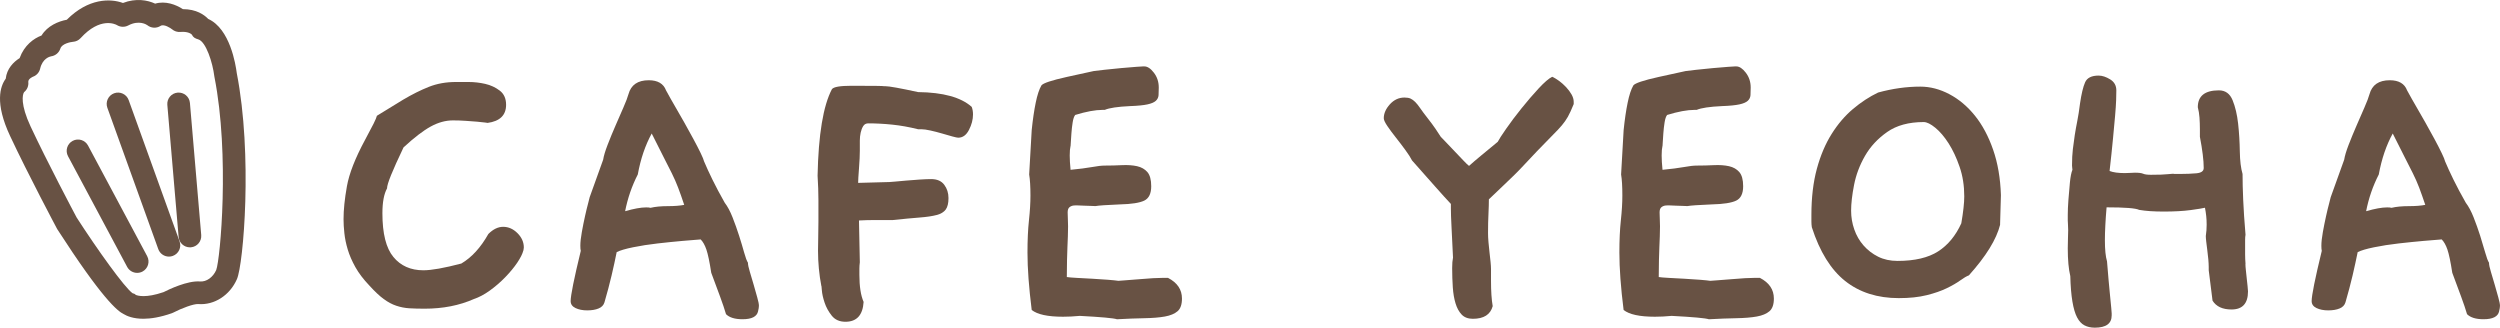
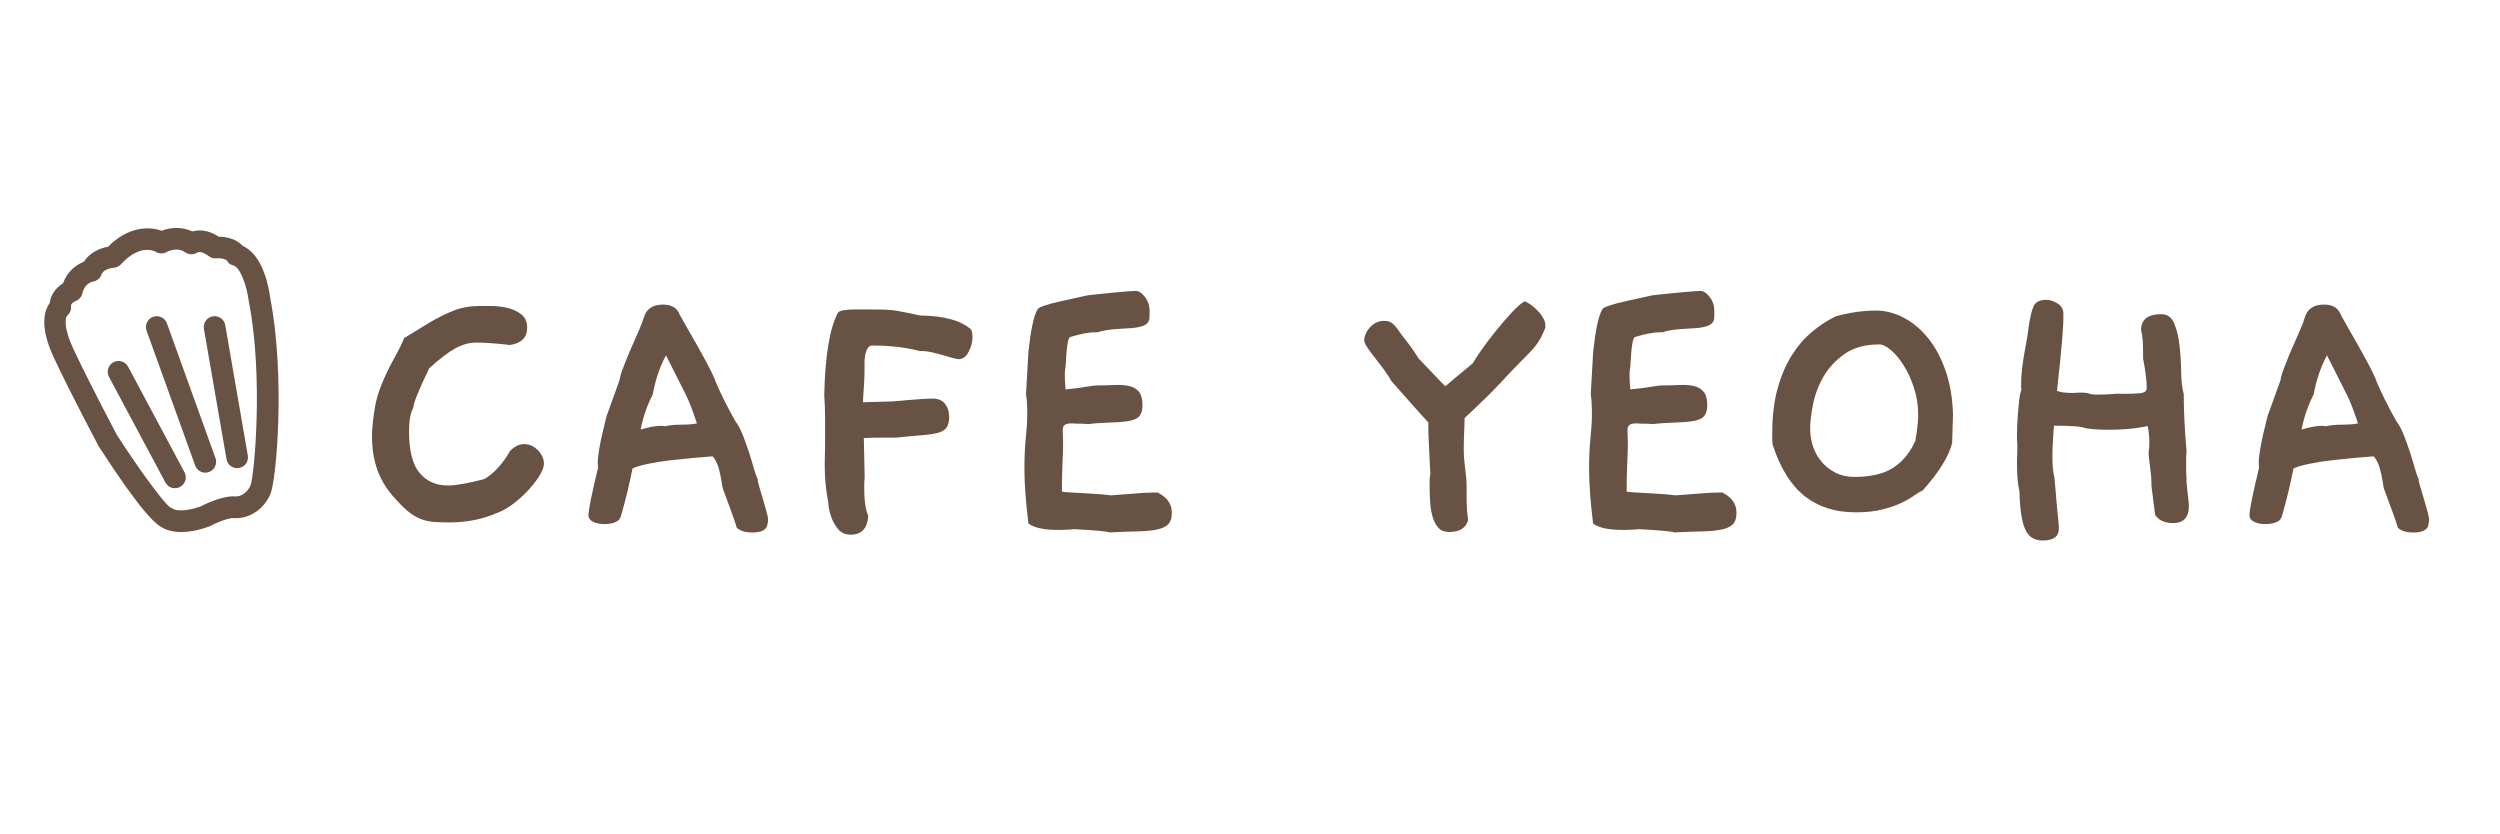
- <svg xmlns="http://www.w3.org/2000/svg" id="Layer_2" data-name="Layer 2" viewBox="0 0 858.63 112.55">
+ <svg xmlns="http://www.w3.org/2000/svg" id="Layer_2" data-name="Layer 2" viewBox="0 0 300 100">
  <defs>
    <style>
      .cls-1 {
        fill: #685244;
      }
+ 
+       .cls-2 {
+         fill: none;
+       }
    </style>
  </defs>
  <g id="design">
    <g>
+       <path class="cls-1" d="M65.22,56.02c-.1,.39-.33,.85-.7,1.4-.37,.55-.83,1.1-1.38,1.67-.55,.56-1.14,1.07-1.76,1.52-.63,.45-1.23,.77-1.81,.97-1.68,.74-3.56,1.11-5.65,1.11-.68,0-1.26-.02-1.76-.05-.5-.03-.99-.13-1.47-.29-.48-.16-.97-.42-1.45-.77-.48-.35-1.03-.87-1.64-1.55-.68-.71-1.21-1.41-1.6-2.1-.39-.69-.68-1.36-.87-2.01-.19-.64-.32-1.26-.39-1.86-.07-.6-.1-1.14-.1-1.62,0-1.06,.13-2.32,.39-3.77,.26-1.45,.95-3.22,2.08-5.32,.42-.77,.74-1.38,.97-1.84,.22-.45,.35-.76,.39-.92l3-1.84c1.03-.61,2.01-1.1,2.95-1.47,.93-.37,1.97-.56,3.09-.56h1.45c.64,0,1.28,.07,1.91,.22,.63,.14,1.18,.4,1.67,.77,.48,.37,.72,.91,.72,1.62,0,1.19-.71,1.88-2.13,2.08,.03,0-.06-.02-.29-.05-.23-.03-.53-.06-.92-.1-.39-.03-.82-.06-1.31-.1-.48-.03-.97-.05-1.45-.05-.84,0-1.68,.23-2.54,.7-.85,.47-1.89,1.26-3.12,2.39-.65,1.35-1.12,2.41-1.43,3.17-.31,.76-.46,1.26-.46,1.52-.35,.64-.53,1.59-.53,2.85,0,2.32,.42,3.99,1.26,5,.84,1.01,1.98,1.52,3.43,1.52,.93,0,2.38-.26,4.35-.77,1.19-.71,2.22-1.84,3.09-3.38,.55-.55,1.11-.82,1.69-.82,.61,0,1.16,.24,1.64,.73,.48,.48,.73,1.03,.73,1.64,0,.06,0,.12-.02,.17-.02,.05-.02,.1-.02,.17Z" />
+       <path class="cls-1" d="M92.09,62.98c-.13,.61-.72,.92-1.79,.92-.87,0-1.5-.19-1.89-.58-.16-.55-.39-1.22-.68-2.01-.29-.79-.63-1.7-1.01-2.73-.19-1.26-.38-2.14-.56-2.66-.18-.51-.4-.9-.65-1.16-.48,.03-1.18,.09-2.08,.17-.9,.08-1.85,.18-2.85,.29-1,.11-1.93,.26-2.8,.44-.87,.18-1.5,.36-1.88,.56-.16,.81-.35,1.69-.58,2.66-.23,.97-.5,2-.82,3.09-.1,.32-.32,.56-.68,.7-.35,.15-.79,.22-1.31,.22s-.96-.09-1.33-.27c-.37-.18-.56-.44-.56-.8,0-.64,.39-2.56,1.16-5.75-.03-.13-.05-.32-.05-.58,0-.42,.06-.94,.17-1.57,.11-.63,.23-1.23,.36-1.81,.13-.58,.25-1.08,.36-1.5,.11-.42,.17-.64,.17-.68l1.55-4.3c.06-.42,.23-.98,.51-1.69,.27-.71,.57-1.43,.89-2.17,.32-.74,.63-1.44,.92-2.1,.29-.66,.48-1.17,.58-1.52,.29-1.06,1.06-1.6,2.32-1.6,1.03,0,1.69,.39,1.98,1.16,.39,.71,.74,1.34,1.06,1.89,.32,.55,.67,1.15,1.04,1.81,.37,.66,.72,1.29,1.04,1.89,.32,.6,.6,1.13,.82,1.6,.22,.47,.35,.78,.39,.94,.26,.61,.58,1.31,.97,2.1,.39,.79,.85,1.67,1.4,2.63,.32,.42,.62,.97,.89,1.67,.27,.69,.52,1.39,.75,2.1,.23,.71,.42,1.35,.58,1.93,.16,.58,.31,.97,.43,1.16,0,.23,.07,.57,.22,1.04,.15,.47,.29,.96,.44,1.47,.15,.52,.28,1,.41,1.45,.13,.45,.19,.77,.19,.97,0,.16-.03,.37-.1,.63Zm-8.46-12.18c-.26-.77-.49-1.43-.7-1.98-.21-.55-.45-1.1-.72-1.64-.27-.55-.59-1.17-.94-1.86-.35-.69-.81-1.59-1.35-2.68-.74,1.35-1.27,2.92-1.59,4.69-.68,1.32-1.16,2.72-1.45,4.21,1-.29,1.8-.44,2.42-.44,.23,0,.39,.02,.48,.05,.55-.13,1.21-.19,1.98-.19s1.4-.05,1.88-.15Z" />
+       <path class="cls-1" d="M116.55,39.58c.1,.26,.15,.55,.15,.87,0,.58-.15,1.17-.46,1.76-.31,.6-.72,.89-1.23,.89-.1,0-.32-.05-.68-.14-.35-.1-.75-.21-1.18-.34-.44-.13-.87-.24-1.31-.34-.44-.1-.78-.15-1.04-.15h-.39c-1.03-.26-2.02-.43-2.97-.53-.95-.1-1.86-.14-2.73-.14-.26,0-.45,.1-.58,.31-.13,.21-.23,.46-.29,.75-.06,.29-.1,.6-.1,.92v1.16c0,.19,0,.48-.02,.87-.02,.39-.04,.77-.07,1.16-.03,.39-.06,.73-.07,1.04-.02,.31-.02,.51-.02,.6l3.58-.1s.23-.02,.6-.05c.37-.03,.81-.07,1.33-.12,.51-.05,1.04-.09,1.57-.12,.53-.03,.96-.05,1.28-.05,.68,0,1.18,.22,1.5,.65,.32,.43,.48,.94,.48,1.52s-.1,1.01-.31,1.31c-.21,.29-.56,.5-1.04,.63-.48,.13-1.14,.23-1.96,.29-.82,.06-1.85,.16-3.07,.29h-2.22c-.48,0-1.03,.02-1.64,.05l.1,4.79c-.03,.26-.05,.5-.05,.72v.72c0,1.32,.16,2.35,.48,3.09-.1,1.51-.79,2.27-2.08,2.27-.68,0-1.2-.23-1.57-.7-.37-.47-.64-.97-.82-1.5-.18-.53-.28-1.01-.31-1.43-.03-.42-.05-.56-.05-.43-.13-.68-.23-1.35-.29-2.03-.06-.68-.1-1.35-.1-2.03,0-.48,0-1,.02-1.55,.02-.55,.02-1.14,.02-1.79v-2.47c0-.87-.03-1.8-.1-2.8,.1-4.7,.64-8.01,1.64-9.91,.19-.26,.93-.39,2.22-.39,2.48,0,3.72,.02,3.72,.05h.15c.45,0,1.71,.23,3.77,.68,2.87,.03,4.91,.6,6.14,1.69Z" />
+       <path class="cls-1" d="M139.02,59.16c1.06,.55,1.6,1.34,1.6,2.37,0,.68-.17,1.16-.51,1.45-.34,.29-.82,.49-1.45,.6-.63,.11-1.41,.18-2.34,.19-.93,.02-1.98,.06-3.14,.12-.39-.13-1.81-.26-4.25-.39-.36,.03-.69,.06-1.02,.07-.32,.02-.63,.02-.92,.02-1.74,0-2.93-.26-3.58-.77-.16-1.29-.28-2.48-.36-3.58-.08-1.1-.12-2.09-.12-3,0-1.42,.06-2.65,.17-3.7,.11-1.05,.17-1.99,.17-2.83,0-1.03-.05-1.84-.15-2.42l.29-5.08c.13-1.22,.28-2.27,.46-3.14,.18-.87,.39-1.53,.65-1.98,.19-.26,1.16-.58,2.9-.97l3.09-.68c.19-.03,.6-.08,1.21-.14,.61-.06,1.25-.13,1.91-.19,.66-.06,1.25-.11,1.76-.15,.51-.03,.76-.05,.72-.05h.19c.35,0,.72,.24,1.09,.72,.37,.48,.56,1.05,.56,1.69,0,.32,0,.61-.02,.87-.02,.26-.12,.48-.31,.65-.19,.18-.52,.31-.97,.41-.45,.1-1.11,.16-1.98,.19-1.42,.07-2.39,.21-2.9,.43h-.24c-.84,0-1.88,.19-3.14,.58-.13,.16-.23,.44-.29,.85-.06,.4-.11,.82-.14,1.26-.03,.43-.06,.81-.07,1.11-.02,.31-.02,.41-.02,.31-.03,.16-.06,.32-.07,.48-.02,.16-.02,.37-.02,.63,0,.23,0,.48,.02,.75,.02,.27,.04,.57,.07,.89,1-.1,1.81-.2,2.44-.31,.63-.11,1.12-.17,1.47-.17,.68,0,1.34-.02,1.98-.05,.64-.03,1.22,0,1.72,.12,.5,.11,.89,.34,1.18,.68,.29,.34,.44,.88,.44,1.62,0,.84-.27,1.39-.8,1.64-.53,.26-1.46,.4-2.78,.43-1.55,.06-2.48,.13-2.8,.19-.19,0-.39,0-.6-.02-.21-.02-.44-.02-.7-.02-.16,0-.35,0-.56-.02-.21-.02-.41-.02-.6,0-.19,.02-.36,.08-.51,.19-.15,.11-.22,.31-.22,.6,0,.19,0,.44,.02,.75,.02,.31,.02,.59,.02,.85,0,.39,0,.77-.02,1.16-.02,.39-.03,.8-.05,1.23-.02,.43-.03,.93-.05,1.47-.02,.55-.02,1.19-.02,1.93,.19,.03,.57,.07,1.14,.1,.56,.03,1.16,.07,1.79,.1,.63,.03,1.23,.07,1.81,.12,.58,.05,.97,.09,1.16,.12,.03,0,.26-.02,.68-.05,.42-.03,1.03-.08,1.84-.14,1.1-.1,1.97-.15,2.61-.15h.58Z" />
+       <path class="cls-1" d="M185.47,39.25c-.26,.64-.48,1.14-.68,1.47-.19,.34-.42,.66-.68,.97-.26,.31-.6,.68-1.04,1.11s-1.04,1.06-1.81,1.86c-.64,.68-1.17,1.23-1.57,1.67-.4,.43-.79,.83-1.16,1.18-.37,.35-.77,.73-1.18,1.14-.42,.4-.95,.91-1.6,1.52,0,.45-.02,1-.05,1.64-.03,.65-.05,1.39-.05,2.22,0,.29,.02,.64,.05,1.04,.03,.4,.07,.8,.12,1.18,.05,.39,.09,.75,.12,1.09,.03,.34,.05,.6,.05,.8v1.35c0,1.19,.06,2.16,.19,2.9-.26,.97-1.01,1.45-2.27,1.45-.55,0-.97-.16-1.28-.48-.31-.32-.54-.75-.7-1.28-.16-.53-.27-1.14-.31-1.84-.05-.69-.07-1.43-.07-2.2,0-.26,0-.48,.02-.68,.02-.19,.04-.37,.07-.53-.07-1.39-.12-2.54-.17-3.48-.05-.93-.07-1.64-.07-2.13v-.53c-.48-.51-1.1-1.19-1.84-2.03-.74-.84-1.61-1.82-2.61-2.95-.16-.32-.42-.72-.77-1.21-.35-.48-.72-.96-1.09-1.43-.37-.47-.69-.9-.97-1.31-.27-.4-.41-.7-.41-.89,0-.55,.23-1.08,.7-1.6,.47-.51,1.02-.77,1.67-.77,.29,0,.52,.04,.7,.12,.18,.08,.35,.21,.53,.39,.18,.18,.37,.42,.58,.73,.21,.31,.49,.68,.85,1.14,.35,.45,.65,.85,.89,1.21,.24,.35,.44,.66,.6,.92,.1,.1,.3,.31,.6,.63,.31,.32,.64,.67,.99,1.04,.35,.37,.68,.72,.99,1.04,.31,.32,.52,.53,.65,.63,.35-.32,.81-.71,1.35-1.16,.55-.45,1.19-.98,1.93-1.6,.13-.26,.45-.76,.97-1.5,.51-.74,1.1-1.52,1.76-2.34,.66-.82,1.31-1.58,1.96-2.27,.64-.69,1.16-1.14,1.55-1.33,.23,.1,.48,.25,.77,.46,.29,.21,.56,.45,.82,.73,.26,.27,.47,.56,.63,.85,.16,.29,.24,.56,.24,.82v.24Z" />
+       <path class="cls-1" d="M206.78,59.16c1.06,.55,1.6,1.34,1.6,2.37,0,.68-.17,1.16-.51,1.45-.34,.29-.82,.49-1.45,.6-.63,.11-1.41,.18-2.34,.19-.93,.02-1.98,.06-3.14,.12-.39-.13-1.81-.26-4.25-.39-.36,.03-.69,.06-1.02,.07-.32,.02-.63,.02-.92,.02-1.74,0-2.93-.26-3.58-.77-.16-1.29-.28-2.48-.36-3.58-.08-1.1-.12-2.09-.12-3,0-1.42,.06-2.65,.17-3.7,.11-1.05,.17-1.99,.17-2.83,0-1.03-.05-1.84-.14-2.42l.29-5.08c.13-1.22,.28-2.27,.46-3.14,.18-.87,.39-1.53,.65-1.98,.19-.26,1.16-.58,2.9-.97l3.09-.68c.19-.03,.6-.08,1.21-.14,.61-.06,1.25-.13,1.91-.19,.66-.06,1.25-.11,1.76-.15,.51-.03,.76-.05,.72-.05h.19c.35,0,.72,.24,1.09,.72,.37,.48,.56,1.05,.56,1.69,0,.32,0,.61-.02,.87-.02,.26-.12,.48-.31,.65-.19,.18-.52,.31-.97,.41-.45,.1-1.11,.16-1.98,.19-1.42,.07-2.39,.21-2.9,.43h-.24c-.84,0-1.88,.19-3.14,.58-.13,.16-.23,.44-.29,.85-.06,.4-.11,.82-.14,1.26-.03,.43-.06,.81-.07,1.11-.02,.31-.02,.41-.02,.31-.03,.16-.06,.32-.07,.48-.02,.16-.02,.37-.02,.63,0,.23,0,.48,.02,.75,.02,.27,.04,.57,.07,.89,1-.1,1.81-.2,2.44-.31,.63-.11,1.12-.17,1.47-.17,.68,0,1.34-.02,1.98-.05,.64-.03,1.22,0,1.72,.12,.5,.11,.89,.34,1.18,.68,.29,.34,.44,.88,.44,1.62,0,.84-.27,1.39-.8,1.64-.53,.26-1.46,.4-2.78,.43-1.55,.06-2.48,.13-2.8,.19-.19,0-.39,0-.6-.02-.21-.02-.44-.02-.7-.02-.16,0-.35,0-.56-.02-.21-.02-.41-.02-.6,0-.19,.02-.36,.08-.51,.19-.15,.11-.22,.31-.22,.6,0,.19,0,.44,.02,.75,.02,.31,.02,.59,.02,.85,0,.39,0,.77-.02,1.16-.02,.39-.03,.8-.05,1.23-.02,.43-.03,.93-.05,1.47-.02,.55-.02,1.19-.02,1.93,.19,.03,.57,.07,1.14,.1,.56,.03,1.16,.07,1.79,.1,.63,.03,1.23,.07,1.81,.12,.58,.05,.97,.09,1.16,.12,.03,0,.26-.02,.68-.05,.42-.03,1.03-.08,1.84-.14,1.1-.1,1.97-.15,2.61-.15h.58Z" />
+       <path class="cls-1" d="M234.29,53.07c-.42,1.68-1.61,3.61-3.58,5.8-.26,.1-.59,.29-.99,.58-.4,.29-.92,.59-1.55,.89-.63,.31-1.39,.57-2.3,.8-.9,.23-1.97,.34-3.19,.34-2.45,0-4.49-.65-6.14-1.96-1.64-1.31-2.92-3.36-3.82-6.16-.03-.23-.05-.45-.05-.68v-.72c0-2,.21-3.76,.63-5.29,.42-1.53,.98-2.86,1.69-3.99,.71-1.13,1.52-2.08,2.44-2.85,.92-.77,1.88-1.4,2.88-1.88,1.64-.45,3.25-.68,4.83-.68,1.13,0,2.24,.29,3.33,.87,1.1,.58,2.07,1.4,2.92,2.46,.85,1.06,1.55,2.36,2.08,3.89,.53,1.53,.83,3.26,.89,5.2l-.1,3.38Zm-4.45-.15c.23-1.32,.34-2.35,.34-3.09,0-1.22-.18-2.35-.53-3.38-.35-1.03-.77-1.93-1.26-2.68-.48-.76-.99-1.35-1.52-1.79-.53-.44-.97-.65-1.33-.65-1.71,0-3.1,.38-4.18,1.14-1.08,.76-1.93,1.67-2.54,2.73-.61,1.06-1.03,2.17-1.26,3.33-.23,1.16-.34,2.14-.34,2.95,0,.74,.12,1.46,.36,2.15,.24,.69,.6,1.31,1.06,1.84,.47,.53,1.02,.96,1.67,1.28,.64,.32,1.39,.48,2.22,.48,1.96,0,3.51-.36,4.64-1.09,1.13-.72,2.01-1.8,2.66-3.21Z" />
+       <path class="cls-1" d="M262.37,57.56c0,.19,.02,.43,.05,.72,.03,.29,.06,.6,.1,.92,.03,.32,.06,.62,.1,.89,.03,.27,.05,.48,.05,.6,0,1.39-.63,2.08-1.89,2.08-1.03,0-1.76-.34-2.17-1.01l-.44-3.48v-.39c0-.22-.02-.51-.05-.87-.03-.35-.07-.71-.12-1.06-.05-.35-.09-.68-.12-.97-.03-.29-.05-.5-.05-.63,.03-.22,.06-.44,.07-.65,.02-.21,.02-.43,.02-.65,0-.35-.02-.68-.05-.99-.03-.31-.08-.62-.14-.94-.26,.06-.81,.15-1.64,.27-.84,.11-1.87,.17-3.09,.17-.55,0-1.06-.02-1.52-.05-.47-.03-.89-.08-1.28-.15-.39-.19-1.63-.29-3.72-.29-.06,.74-.11,1.43-.14,2.05-.03,.63-.05,1.2-.05,1.72,0,1.06,.08,1.87,.24,2.42,.13,1.58,.23,2.77,.31,3.58,.08,.81,.14,1.39,.17,1.74,.03,.35,.05,.56,.05,.63v.24c0,.93-.64,1.4-1.93,1.4-.45,0-.85-.09-1.18-.27-.34-.18-.62-.48-.85-.92-.23-.43-.4-1.04-.53-1.81-.13-.77-.21-1.74-.24-2.9-.19-.81-.29-1.87-.29-3.19,0-.42,0-.81,.02-1.16,.02-.35,.02-.66,.02-.92s0-.47-.02-.65c-.02-.18-.02-.33-.02-.46,0,.07,0-.14,0-.63s.02-1.06,.07-1.72c.05-.66,.1-1.32,.17-1.98,.06-.66,.16-1.15,.29-1.47,0-.06,0-.14-.02-.22-.02-.08-.02-.17-.02-.27,0-.71,.03-1.34,.1-1.89,.06-.55,.14-1.08,.22-1.6,.08-.51,.18-1.06,.29-1.62,.11-.56,.22-1.23,.31-2.01,.16-1.1,.35-1.9,.58-2.42,.22-.51,.74-.77,1.55-.77,.42,0,.86,.15,1.33,.44,.47,.29,.7,.71,.7,1.26,0,.29,0,.67-.02,1.14-.02,.47-.06,1.06-.12,1.79-.07,.73-.15,1.6-.24,2.63-.1,1.03-.23,2.26-.39,3.67,.42,.16,1,.24,1.74,.24,.26,0,.47,0,.65-.02,.18-.02,.35-.02,.51-.02,.45,0,.76,.04,.94,.12,.18,.08,.47,.12,.89,.12,.87,0,1.53-.02,1.98-.07,.45-.05,.68-.06,.68-.02h.72c.64,0,1.25-.02,1.81-.07,.56-.05,.85-.25,.85-.6,0-.87-.15-2.06-.44-3.58v-.87c0-.45-.02-.89-.05-1.33-.03-.43-.1-.83-.19-1.18,0-1.29,.81-1.93,2.42-1.93,.74,0,1.26,.38,1.57,1.14,.31,.76,.52,1.65,.63,2.68,.11,1.03,.18,2.09,.19,3.17,.02,1.08,.12,1.94,.31,2.59,0,.84,.02,1.83,.07,2.97,.05,1.14,.14,2.47,.27,3.99-.03,.16-.05,.36-.05,.58v1.67c0,.34,.02,.7,.05,1.09Z" />
+       <path class="cls-1" d="M291.42,62.98c-.13,.61-.73,.92-1.79,.92-.87,0-1.5-.19-1.89-.58-.16-.55-.39-1.22-.68-2.01-.29-.79-.63-1.7-1.01-2.73-.19-1.26-.38-2.14-.56-2.66-.18-.51-.4-.9-.65-1.16-.48,.03-1.18,.09-2.08,.17-.9,.08-1.85,.18-2.85,.29-1,.11-1.93,.26-2.8,.44-.87,.18-1.5,.36-1.89,.56-.16,.81-.36,1.69-.58,2.66-.23,.97-.5,2-.82,3.09-.1,.32-.32,.56-.68,.7-.35,.15-.79,.22-1.31,.22s-.96-.09-1.33-.27c-.37-.18-.56-.44-.56-.8,0-.64,.39-2.56,1.16-5.75-.03-.13-.05-.32-.05-.58,0-.42,.06-.94,.17-1.57,.11-.63,.23-1.23,.36-1.81,.13-.58,.25-1.08,.36-1.5,.11-.42,.17-.64,.17-.68l1.55-4.3c.06-.42,.23-.98,.51-1.69,.27-.71,.57-1.43,.89-2.17,.32-.74,.63-1.44,.92-2.1,.29-.66,.48-1.17,.58-1.52,.29-1.06,1.06-1.6,2.32-1.6,1.03,0,1.69,.39,1.98,1.16,.39,.71,.74,1.34,1.06,1.89,.32,.55,.67,1.15,1.04,1.81,.37,.66,.72,1.29,1.04,1.89,.32,.6,.6,1.13,.82,1.6,.23,.47,.35,.78,.39,.94,.26,.61,.58,1.31,.97,2.1,.39,.79,.85,1.67,1.4,2.63,.32,.42,.62,.97,.89,1.67,.27,.69,.52,1.39,.75,2.1,.22,.71,.42,1.35,.58,1.93,.16,.58,.31,.97,.43,1.16,0,.23,.07,.57,.22,1.04,.15,.47,.29,.96,.44,1.47,.14,.52,.28,1,.41,1.45,.13,.45,.19,.77,.19,.97,0,.16-.03,.37-.1,.63Zm-8.46-12.18c-.26-.77-.49-1.43-.7-1.98-.21-.55-.45-1.1-.73-1.64-.27-.55-.59-1.17-.94-1.86-.35-.69-.81-1.59-1.35-2.68-.74,1.35-1.27,2.92-1.6,4.69-.68,1.32-1.16,2.72-1.45,4.21,1-.29,1.8-.44,2.42-.44,.23,0,.39,.02,.48,.05,.55-.13,1.21-.19,1.98-.19s1.4-.05,1.89-.15Z" />
      <g>
-         <path class="cls-1" d="M179.75,86.01c-.29,1.16-.99,2.56-2.1,4.21-1.11,1.64-2.49,3.31-4.13,5-1.64,1.69-3.41,3.21-5.29,4.57-1.88,1.35-3.7,2.32-5.44,2.9-5.03,2.23-10.68,3.33-16.96,3.33-2.03,0-3.79-.05-5.29-.14-1.5-.1-2.97-.38-4.42-.87-1.45-.48-2.9-1.25-4.35-2.32-1.45-1.06-3.09-2.61-4.93-4.64-2.03-2.12-3.62-4.23-4.79-6.31-1.16-2.08-2.03-4.08-2.61-6.02-.58-1.93-.97-3.79-1.16-5.58-.2-1.79-.29-3.41-.29-4.86,0-3.19,.38-6.96,1.16-11.31,.77-4.35,2.85-9.67,6.24-15.95,1.25-2.32,2.22-4.15,2.9-5.51,.67-1.35,1.06-2.27,1.16-2.75l8.99-5.51c3.09-1.83,6.04-3.31,8.85-4.42,2.8-1.11,5.9-1.67,9.28-1.67h4.35c1.93,0,3.84,.22,5.73,.65,1.88,.43,3.55,1.21,5,2.32,1.45,1.11,2.17,2.73,2.17,4.86,0,3.58-2.13,5.65-6.38,6.23,.1,0-.19-.05-.87-.14-.68-.1-1.59-.19-2.75-.29-1.16-.1-2.46-.19-3.92-.29-1.45-.1-2.9-.15-4.35-.15-2.51,0-5.05,.7-7.61,2.1-2.56,1.4-5.68,3.79-9.35,7.18-1.94,4.06-3.36,7.23-4.28,9.5-.92,2.27-1.38,3.79-1.38,4.57-1.06,1.93-1.59,4.78-1.59,8.55,0,6.96,1.25,11.96,3.77,15.01,2.51,3.04,5.94,4.57,10.29,4.57,2.8,0,7.15-.77,13.05-2.32,3.58-2.12,6.67-5.51,9.28-10.15,1.64-1.64,3.33-2.46,5.07-2.46,1.84,0,3.48,.73,4.93,2.18,1.45,1.45,2.18,3.09,2.18,4.93,0,.19-.03,.36-.07,.51-.05,.14-.07,.31-.07,.51Z" />
-         <path class="cls-1" d="M260.37,106.89c-.39,1.84-2.17,2.75-5.36,2.75-2.61,0-4.5-.58-5.66-1.74-.48-1.65-1.16-3.65-2.03-6.02-.87-2.37-1.89-5.1-3.04-8.19-.58-3.77-1.14-6.43-1.67-7.98-.53-1.54-1.19-2.71-1.96-3.48-1.45,.1-3.53,.27-6.24,.51-2.71,.24-5.56,.53-8.55,.87-3,.34-5.8,.78-8.41,1.31-2.61,.53-4.5,1.09-5.65,1.67-.48,2.42-1.06,5.08-1.74,7.98-.68,2.9-1.5,5.99-2.46,9.28-.29,.97-.97,1.67-2.03,2.1-1.06,.44-2.37,.65-3.92,.65s-2.88-.27-3.99-.8c-1.11-.53-1.67-1.33-1.67-2.39,0-1.93,1.16-7.69,3.48-17.25-.1-.39-.15-.97-.15-1.74,0-1.25,.17-2.83,.51-4.71,.34-1.88,.7-3.7,1.09-5.44,.38-1.74,.75-3.24,1.09-4.5,.34-1.25,.51-1.93,.51-2.03l4.64-12.91c.19-1.25,.7-2.95,1.52-5.08,.82-2.12,1.71-4.3,2.68-6.52,.96-2.22,1.88-4.33,2.75-6.31,.87-1.98,1.45-3.5,1.74-4.57,.87-3.19,3.19-4.79,6.96-4.79,3.09,0,5.07,1.16,5.94,3.48,1.16,2.13,2.22,4.01,3.19,5.66,.97,1.64,2,3.46,3.12,5.44,1.11,1.98,2.15,3.87,3.12,5.66,.97,1.79,1.79,3.38,2.47,4.79,.67,1.4,1.06,2.34,1.16,2.83,.77,1.84,1.74,3.94,2.9,6.31,1.16,2.37,2.56,5,4.2,7.9,.97,1.26,1.86,2.92,2.68,5,.82,2.08,1.57,4.18,2.25,6.31,.68,2.13,1.26,4.06,1.74,5.8,.48,1.74,.92,2.9,1.3,3.48,0,.68,.22,1.72,.65,3.12,.44,1.4,.87,2.88,1.31,4.42,.44,1.55,.85,3,1.23,4.35,.39,1.36,.58,2.32,.58,2.9,0,.49-.1,1.11-.29,1.88Zm-25.38-36.54c-.77-2.32-1.47-4.3-2.1-5.94-.63-1.64-1.35-3.29-2.17-4.93-.82-1.64-1.77-3.5-2.83-5.58-1.06-2.08-2.42-4.76-4.06-8.05-2.22,4.06-3.82,8.75-4.78,14.07-2.03,3.96-3.48,8.17-4.35,12.62,3-.87,5.41-1.31,7.25-1.31,.68,0,1.16,.05,1.45,.15,1.64-.39,3.62-.58,5.95-.58s4.21-.15,5.65-.44Z" />
-         <path class="cls-1" d="M333.74,36.71c.29,.77,.44,1.64,.44,2.61,0,1.74-.46,3.5-1.38,5.29-.92,1.79-2.15,2.68-3.7,2.68-.29,0-.97-.14-2.03-.43-1.06-.29-2.25-.63-3.55-1.02-1.31-.38-2.61-.72-3.92-1.01-1.31-.29-2.35-.44-3.12-.44h-1.16c-3.09-.77-6.07-1.3-8.92-1.59-2.85-.29-5.58-.43-8.19-.43-.77,0-1.35,.31-1.74,.94-.39,.63-.68,1.38-.87,2.25-.19,.87-.29,1.79-.29,2.75v3.48c0,.58-.02,1.45-.07,2.61-.05,1.16-.12,2.32-.22,3.48-.1,1.16-.17,2.2-.22,3.12-.05,.92-.07,1.52-.07,1.81l10.73-.29c.1,0,.7-.05,1.81-.14,1.11-.09,2.44-.22,3.99-.36,1.54-.15,3.12-.27,4.71-.36,1.59-.1,2.88-.15,3.84-.15,2.03,0,3.53,.65,4.5,1.96,.97,1.3,1.45,2.83,1.45,4.57s-.31,3.04-.94,3.92c-.63,.87-1.67,1.5-3.12,1.88-1.45,.39-3.41,.68-5.87,.87-2.46,.19-5.54,.48-9.21,.87h-6.67c-1.45,0-3.1,.05-4.93,.14l.29,14.36c-.1,.77-.15,1.5-.15,2.17v2.17c0,3.96,.48,7.06,1.45,9.28-.29,4.54-2.37,6.81-6.24,6.81-2.03,0-3.6-.7-4.71-2.1-1.11-1.4-1.93-2.9-2.46-4.5-.53-1.59-.85-3.02-.94-4.28-.1-1.25-.15-1.69-.15-1.3-.39-2.03-.68-4.06-.87-6.09-.19-2.03-.29-4.06-.29-6.09,0-1.45,.02-3,.07-4.64,.05-1.64,.07-3.43,.07-5.36v-7.4c0-2.61-.1-5.41-.29-8.41,.29-14.11,1.93-24.02,4.93-29.72,.58-.77,2.8-1.16,6.67-1.16,7.44,0,11.17,.05,11.17,.14h.44c1.35,0,5.12,.68,11.31,2.03,8.6,.1,14.74,1.79,18.42,5.08Z" />
-         <path class="cls-1" d="M401.16,95.44c3.19,1.65,4.79,4.01,4.79,7.11,0,2.03-.51,3.48-1.52,4.35-1.02,.87-2.46,1.47-4.35,1.81-1.88,.34-4.23,.53-7.03,.58-2.8,.05-5.95,.17-9.42,.36-1.16-.39-5.42-.77-12.76-1.16-1.07,.09-2.08,.17-3.05,.22-.97,.05-1.88,.07-2.75,.07-5.22,0-8.8-.78-10.73-2.32-.48-3.87-.85-7.44-1.09-10.73-.24-3.29-.36-6.28-.36-8.99,0-4.25,.17-7.95,.51-11.09,.34-3.14,.51-5.97,.51-8.48,0-3.09-.15-5.51-.44-7.25l.87-15.23c.38-3.67,.84-6.81,1.38-9.42,.53-2.61,1.18-4.59,1.96-5.94,.58-.77,3.48-1.74,8.7-2.9l9.28-2.03c.58-.09,1.79-.24,3.62-.43,1.84-.19,3.75-.39,5.73-.58,1.98-.19,3.75-.34,5.29-.44,1.54-.09,2.27-.14,2.17-.14h.58c1.06,0,2.15,.72,3.26,2.17,1.11,1.45,1.67,3.14,1.67,5.08,0,.97-.02,1.84-.07,2.61-.05,.77-.36,1.43-.94,1.96-.58,.53-1.55,.94-2.9,1.23-1.35,.29-3.33,.49-5.94,.58-4.25,.2-7.16,.63-8.7,1.3h-.73c-2.51,0-5.65,.58-9.42,1.74-.39,.49-.68,1.33-.87,2.54-.19,1.21-.34,2.46-.43,3.77-.1,1.3-.17,2.42-.22,3.33-.05,.92-.07,1.23-.07,.94-.1,.49-.17,.97-.22,1.45-.05,.48-.07,1.11-.07,1.88,0,.68,.02,1.43,.07,2.25,.05,.82,.12,1.72,.22,2.68,3-.29,5.44-.6,7.32-.94,1.88-.34,3.36-.51,4.42-.51,2.03,0,4.01-.05,5.95-.15,1.93-.09,3.65,.03,5.15,.36,1.5,.34,2.68,1.02,3.55,2.03,.87,1.02,1.31,2.63,1.31,4.86,0,2.51-.8,4.16-2.39,4.93-1.6,.77-4.38,1.21-8.34,1.3-4.64,.19-7.44,.39-8.41,.58-.58,0-1.18-.02-1.81-.07-.63-.05-1.33-.07-2.1-.07-.48,0-1.04-.02-1.67-.07-.63-.05-1.23-.05-1.81,0-.58,.05-1.09,.24-1.52,.58-.44,.34-.65,.94-.65,1.81,0,.58,.02,1.33,.07,2.25,.05,.92,.07,1.77,.07,2.54,0,1.16-.02,2.32-.07,3.48-.05,1.16-.1,2.39-.15,3.7-.05,1.3-.1,2.78-.14,4.42-.05,1.65-.07,3.58-.07,5.8,.58,.1,1.71,.2,3.41,.29,1.69,.1,3.48,.2,5.37,.29,1.88,.1,3.7,.22,5.44,.36,1.74,.14,2.9,.27,3.48,.36,.1,0,.77-.05,2.03-.15,1.25-.09,3.09-.24,5.51-.43,3.29-.29,5.9-.44,7.83-.44h1.74Z" />
-         <path class="cls-1" d="M540.51,35.7c-.78,1.93-1.45,3.41-2.03,4.42-.58,1.02-1.26,1.98-2.03,2.9-.77,.92-1.81,2.03-3.12,3.33s-3.12,3.17-5.44,5.58c-1.93,2.03-3.5,3.7-4.71,5-1.21,1.3-2.37,2.49-3.48,3.55-1.11,1.06-2.3,2.2-3.55,3.41-1.26,1.21-2.85,2.73-4.79,4.57,0,1.35-.05,3-.14,4.93-.1,1.94-.15,4.16-.15,6.67,0,.87,.05,1.91,.15,3.12,.09,1.21,.22,2.39,.36,3.55,.15,1.16,.27,2.25,.36,3.26,.1,1.02,.15,1.81,.15,2.39v4.06c0,3.58,.19,6.48,.58,8.7-.78,2.9-3.04,4.35-6.82,4.35-1.64,0-2.92-.49-3.84-1.45-.92-.97-1.62-2.25-2.1-3.84-.49-1.59-.8-3.43-.94-5.51-.14-2.08-.22-4.28-.22-6.6,0-.77,.02-1.45,.07-2.03,.05-.58,.12-1.11,.22-1.6-.2-4.16-.36-7.63-.51-10.44-.15-2.8-.22-4.93-.22-6.38v-1.6c-1.45-1.54-3.29-3.58-5.51-6.09-2.22-2.51-4.83-5.46-7.83-8.84-.48-.96-1.26-2.17-2.32-3.62-1.06-1.45-2.15-2.88-3.26-4.28-1.11-1.4-2.08-2.71-2.9-3.92-.82-1.21-1.23-2.1-1.23-2.68,0-1.64,.7-3.24,2.1-4.79,1.4-1.54,3.07-2.32,5-2.32,.87,0,1.57,.12,2.1,.36,.53,.24,1.06,.63,1.6,1.16,.53,.53,1.11,1.26,1.74,2.18,.63,.92,1.47,2.05,2.54,3.41,1.06,1.35,1.96,2.56,2.68,3.62,.72,1.06,1.33,1.98,1.81,2.75,.29,.29,.89,.92,1.81,1.88,.92,.97,1.91,2.01,2.97,3.12,1.06,1.11,2.05,2.15,2.97,3.12,.92,.97,1.57,1.59,1.96,1.88,1.06-.96,2.42-2.12,4.06-3.48,1.64-1.35,3.58-2.95,5.8-4.79,.38-.77,1.35-2.27,2.9-4.5,1.54-2.22,3.31-4.57,5.29-7.03,1.98-2.46,3.94-4.74,5.87-6.82,1.93-2.08,3.48-3.41,4.64-3.99,.68,.29,1.45,.75,2.32,1.38,.87,.63,1.69,1.36,2.46,2.18,.77,.82,1.4,1.67,1.89,2.54,.48,.87,.72,1.69,.72,2.46v.73Z" />
-         <path class="cls-1" d="M604.45,95.44c3.19,1.65,4.79,4.01,4.79,7.11,0,2.03-.51,3.48-1.52,4.35-1.02,.87-2.46,1.47-4.35,1.81-1.88,.34-4.23,.53-7.03,.58-2.8,.05-5.95,.17-9.42,.36-1.16-.39-5.42-.77-12.76-1.16-1.07,.09-2.08,.17-3.05,.22-.97,.05-1.88,.07-2.75,.07-5.22,0-8.8-.78-10.73-2.32-.49-3.87-.85-7.44-1.09-10.73-.24-3.29-.36-6.28-.36-8.99,0-4.25,.17-7.95,.51-11.09,.34-3.14,.51-5.97,.51-8.48,0-3.09-.14-5.51-.43-7.25l.87-15.23c.38-3.67,.84-6.81,1.38-9.42,.53-2.61,1.18-4.59,1.96-5.94,.58-.77,3.48-1.74,8.7-2.9l9.28-2.03c.58-.09,1.79-.24,3.62-.43,1.84-.19,3.75-.39,5.73-.58,1.98-.19,3.75-.34,5.29-.44,1.54-.09,2.27-.14,2.17-.14h.58c1.06,0,2.15,.72,3.26,2.17,1.11,1.45,1.67,3.14,1.67,5.08,0,.97-.02,1.84-.07,2.61-.05,.77-.36,1.43-.94,1.96-.58,.53-1.55,.94-2.9,1.23-1.35,.29-3.33,.49-5.94,.58-4.25,.2-7.16,.63-8.7,1.3h-.73c-2.51,0-5.65,.58-9.42,1.74-.39,.49-.68,1.33-.87,2.54-.19,1.21-.34,2.46-.43,3.77-.1,1.3-.17,2.42-.22,3.33-.05,.92-.07,1.23-.07,.94-.1,.49-.17,.97-.22,1.45-.05,.48-.07,1.11-.07,1.88,0,.68,.02,1.43,.07,2.25,.05,.82,.12,1.72,.22,2.68,3-.29,5.44-.6,7.32-.94,1.88-.34,3.36-.51,4.42-.51,2.03,0,4.01-.05,5.95-.15,1.93-.09,3.65,.03,5.15,.36,1.5,.34,2.68,1.02,3.55,2.03,.87,1.02,1.31,2.63,1.31,4.86,0,2.51-.8,4.16-2.39,4.93-1.6,.77-4.38,1.21-8.34,1.3-4.64,.19-7.44,.39-8.41,.58-.58,0-1.18-.02-1.81-.07-.63-.05-1.33-.07-2.1-.07-.48,0-1.04-.02-1.67-.07-.63-.05-1.23-.05-1.81,0-.58,.05-1.09,.24-1.52,.58-.44,.34-.65,.94-.65,1.81,0,.58,.02,1.33,.07,2.25,.05,.92,.07,1.77,.07,2.54,0,1.16-.02,2.32-.07,3.48-.05,1.16-.1,2.39-.15,3.7-.05,1.3-.1,2.78-.14,4.42-.05,1.65-.07,3.58-.07,5.8,.58,.1,1.71,.2,3.41,.29,1.69,.1,3.48,.2,5.37,.29,1.88,.1,3.7,.22,5.44,.36,1.74,.14,2.9,.27,3.48,.36,.1,0,.77-.05,2.03-.15,1.25-.09,3.09-.24,5.51-.43,3.29-.29,5.9-.44,7.83-.44h1.74Z" />
-         <path class="cls-1" d="M686.95,77.17c-1.26,5.03-4.83,10.83-10.73,17.4-.78,.29-1.76,.87-2.97,1.74-1.21,.87-2.75,1.77-4.64,2.68-1.89,.92-4.18,1.72-6.89,2.39-2.71,.68-5.9,1.01-9.57,1.01-7.35,0-13.48-1.96-18.42-5.87-4.93-3.92-8.75-10.08-11.46-18.49-.1-.68-.14-1.35-.14-2.03v-2.17c0-5.99,.63-11.29,1.88-15.88,1.25-4.59,2.95-8.58,5.08-11.96,2.12-3.38,4.57-6.24,7.32-8.56,2.75-2.32,5.63-4.21,8.63-5.65,4.93-1.35,9.76-2.03,14.5-2.03,3.38,0,6.72,.87,10,2.61,3.29,1.74,6.21,4.21,8.77,7.39,2.56,3.19,4.64,7.08,6.23,11.67,1.6,4.59,2.49,9.79,2.68,15.59l-.29,10.15Zm-13.34-.44c.68-3.96,1.02-7.05,1.02-9.28,0-3.67-.53-7.06-1.6-10.15-1.06-3.09-2.32-5.78-3.77-8.05-1.45-2.27-2.97-4.06-4.57-5.37-1.6-1.31-2.92-1.96-3.99-1.96-5.12,0-9.3,1.14-12.54,3.41-3.24,2.27-5.78,5-7.61,8.19-1.84,3.19-3.09,6.52-3.77,10-.68,3.48-1.01,6.43-1.01,8.84,0,2.22,.36,4.38,1.09,6.45,.72,2.08,1.79,3.92,3.19,5.51,1.4,1.59,3.07,2.88,5,3.84,1.93,.97,4.16,1.45,6.67,1.45,5.89,0,10.54-1.09,13.92-3.26,3.38-2.17,6.04-5.39,7.97-9.64Z" />
-         <path class="cls-1" d="M771.2,90.65c0,.58,.05,1.3,.15,2.17,.09,.87,.19,1.79,.29,2.75,.09,.97,.19,1.86,.29,2.68,.1,.82,.15,1.43,.15,1.81,0,4.16-1.88,6.23-5.66,6.23-3.09,0-5.27-1.01-6.52-3.04l-1.31-10.44v-1.16c0-.67-.05-1.54-.14-2.61-.1-1.06-.22-2.12-.36-3.19-.15-1.06-.27-2.03-.36-2.9-.1-.87-.14-1.5-.14-1.88,.09-.67,.17-1.33,.22-1.96,.05-.63,.07-1.28,.07-1.96,0-1.06-.05-2.05-.15-2.97-.1-.92-.24-1.86-.43-2.83-.77,.19-2.42,.46-4.93,.8-2.52,.34-5.61,.51-9.28,.51-1.64,0-3.17-.05-4.57-.14-1.4-.1-2.68-.24-3.84-.44-1.16-.58-4.88-.87-11.17-.87-.19,2.22-.34,4.28-.43,6.16-.1,1.88-.15,3.6-.15,5.15,0,3.19,.24,5.61,.73,7.25,.38,4.74,.7,8.31,.94,10.73,.24,2.42,.41,4.16,.51,5.22,.1,1.06,.15,1.69,.15,1.89v.72c0,2.8-1.93,4.21-5.8,4.21-1.36,0-2.54-.27-3.55-.8-1.01-.53-1.86-1.45-2.54-2.75-.68-1.3-1.21-3.12-1.6-5.44-.39-2.32-.63-5.22-.72-8.7-.58-2.42-.87-5.6-.87-9.57,0-1.25,.02-2.42,.07-3.48,.05-1.06,.07-1.98,.07-2.75s-.02-1.42-.07-1.96c-.05-.53-.07-.99-.07-1.38,0,.2,0-.43,0-1.88s.07-3.17,.22-5.15c.14-1.98,.31-3.96,.51-5.95,.19-1.98,.48-3.46,.87-4.42,0-.19-.02-.41-.07-.65-.05-.24-.07-.51-.07-.8,0-2.12,.09-4.01,.29-5.66,.19-1.64,.41-3.24,.65-4.79,.24-1.54,.53-3.17,.87-4.86,.34-1.69,.65-3.7,.94-6.02,.48-3.29,1.06-5.7,1.74-7.25,.67-1.54,2.22-2.32,4.64-2.32,1.25,0,2.58,.44,3.99,1.31,1.4,.87,2.1,2.13,2.1,3.77,0,.87-.02,2.01-.07,3.41-.05,1.4-.17,3.19-.36,5.36-.2,2.18-.44,4.81-.73,7.9-.29,3.1-.68,6.77-1.16,11.02,1.25,.48,3,.72,5.22,.72,.77,0,1.42-.02,1.96-.07,.53-.05,1.04-.07,1.52-.07,1.35,0,2.29,.12,2.83,.36,.53,.24,1.42,.36,2.68,.36,2.61,0,4.59-.07,5.94-.22,1.35-.15,2.03-.17,2.03-.07h2.17c1.93,0,3.75-.07,5.44-.22,1.69-.15,2.54-.75,2.54-1.81,0-2.61-.44-6.19-1.31-10.73v-2.61c0-1.35-.05-2.68-.14-3.99-.1-1.3-.29-2.49-.58-3.55,0-3.86,2.42-5.8,7.25-5.8,2.22,0,3.79,1.14,4.71,3.41,.92,2.27,1.55,4.95,1.89,8.05,.34,3.09,.53,6.26,.58,9.5,.05,3.24,.36,5.82,.94,7.76,0,2.52,.07,5.49,.22,8.92,.15,3.43,.41,7.42,.8,11.96-.1,.49-.14,1.07-.14,1.74v5c0,1.01,.05,2.1,.14,3.26Z" />
-         <path class="cls-1" d="M858.34,106.89c-.39,1.84-2.18,2.75-5.37,2.75-2.61,0-4.5-.58-5.66-1.74-.48-1.65-1.16-3.65-2.03-6.02-.87-2.37-1.88-5.1-3.04-8.19-.58-3.77-1.14-6.43-1.67-7.98-.53-1.54-1.19-2.71-1.96-3.48-1.45,.1-3.53,.27-6.23,.51-2.71,.24-5.56,.53-8.56,.87-3,.34-5.8,.78-8.41,1.31-2.61,.53-4.5,1.09-5.66,1.67-.49,2.42-1.07,5.08-1.74,7.98-.68,2.9-1.5,5.99-2.46,9.28-.29,.97-.97,1.67-2.03,2.1-1.06,.44-2.37,.65-3.92,.65s-2.88-.27-3.99-.8c-1.11-.53-1.67-1.33-1.67-2.39,0-1.93,1.16-7.69,3.48-17.25-.1-.39-.14-.97-.14-1.74,0-1.25,.17-2.83,.51-4.71,.34-1.88,.7-3.7,1.09-5.44,.38-1.74,.75-3.24,1.09-4.5,.34-1.25,.51-1.93,.51-2.03l4.64-12.91c.19-1.25,.7-2.95,1.52-5.08,.82-2.12,1.72-4.3,2.68-6.52,.97-2.22,1.89-4.33,2.75-6.31,.87-1.98,1.45-3.5,1.74-4.57,.87-3.19,3.19-4.79,6.96-4.79,3.09,0,5.08,1.16,5.95,3.48,1.16,2.13,2.22,4.01,3.19,5.66,.96,1.64,2,3.46,3.12,5.44,1.11,1.98,2.15,3.87,3.12,5.66,.96,1.79,1.79,3.38,2.46,4.79,.68,1.4,1.06,2.34,1.16,2.83,.77,1.84,1.74,3.94,2.9,6.31,1.16,2.37,2.56,5,4.21,7.9,.96,1.26,1.86,2.92,2.68,5,.82,2.08,1.57,4.18,2.25,6.31,.67,2.13,1.25,4.06,1.74,5.8,.48,1.74,.92,2.9,1.3,3.48,0,.68,.22,1.72,.65,3.12,.44,1.4,.87,2.88,1.31,4.42,.43,1.55,.84,3,1.23,4.35,.38,1.36,.58,2.32,.58,2.9,0,.49-.1,1.11-.29,1.88Zm-25.38-36.54c-.78-2.32-1.48-4.3-2.1-5.94-.63-1.64-1.36-3.29-2.18-4.93-.82-1.64-1.76-3.5-2.83-5.58-1.06-2.08-2.42-4.76-4.06-8.05-2.23,4.06-3.82,8.75-4.79,14.07-2.03,3.96-3.48,8.17-4.35,12.62,3-.87,5.41-1.31,7.25-1.31,.68,0,1.16,.05,1.45,.15,1.64-.39,3.62-.58,5.95-.58s4.21-.15,5.66-.44Z" />
+         <path class="cls-1" d="M21.72,63.84c-1.17,0-1.89-.31-2.25-.53-.71-.33-2.49-1.79-7.6-9.71-.02-.03-.04-.06-.05-.09-.03-.06-3.32-6.23-5.36-10.6-1.76-3.77-1.13-5.68-.49-6.55,.12-1.14,.89-1.92,1.59-2.36,.54-1.48,1.62-2.25,2.51-2.59,.68-1.11,1.93-1.63,2.89-1.8,2.47-2.48,4.99-2.45,6.43-1.92,1.49-.57,2.81-.33,3.69,.08,1.19-.35,2.39,.11,3.17,.63,1.55,0,2.46,.66,2.9,1.12,2.5,1.12,3.15,5.23,3.27,6.21,1.83,9.37,.77,21.88,.02,23.58-.81,1.85-2.59,3-4.43,2.86-.52-.04-1.89,.47-2.86,.98-.05,.03-.11,.05-.17,.07-1.34,.47-2.41,.63-3.25,.63Zm-.86-2.73c.2,.09,1.13,.38,3.17-.32,.6-.31,2.73-1.33,4.18-1.22,.72,.05,1.48-.48,1.85-1.31,.47-1.22,1.56-13.15-.2-22.09,0-.03-.01-.07-.02-.1-.19-1.56-.95-3.97-1.84-4.22-.36-.1-.59-.22-.74-.55-.09-.09-.45-.37-1.31-.3-.34,.03-.69-.08-.95-.3-.16-.13-.93-.64-1.32-.39-.47,.3-1.08,.27-1.52-.08-.07-.05-.93-.63-2.19,.03-.41,.22-.9,.2-1.29-.05-.17-.09-1.91-.97-4.16,1.5-.23,.25-.54,.4-.88,.42-.25,.02-1.26,.21-1.44,.77-.15,.48-.57,.83-1.07,.9-.14,.03-.97,.23-1.25,1.41-.1,.42-.4,.77-.81,.92-.04,.01-.59,.25-.55,.61,.05,.44-.13,.88-.48,1.16-.2,.26-.43,1.42,.74,3.92,1.92,4.1,4.97,9.85,5.28,10.43,2.4,3.72,5.48,8.01,6.4,8.67,.16,.04,.25,.07,.38,.2Zm-.33-.17s0,0,0,0h0ZM7.96,37.96s0,0,0,0c0,0,0,0,0,0Zm0,0s0,0,0,0c0,0,0,0,0,0Zm0,0s0,0,0,0h0Zm0,0s0,0,0,0c0,0,0,0,0,0Zm.66-3.05h0Zm18.61-3.64h0Z" />
+         <path class="cls-1" d="M21,58.59c-.46,0-.91-.25-1.15-.69l-6.77-12.67c-.34-.63-.1-1.42,.53-1.76,.63-.34,1.42-.1,1.76,.53l6.77,12.67c.34,.63,.1,1.42-.53,1.76-.19,.1-.4,.15-.61,.15Z" />
+         <path class="cls-1" d="M24.64,56.72c-.53,0-1.03-.33-1.22-.86l-5.83-16.18c-.24-.67,.11-1.42,.78-1.66,.67-.24,1.42,.11,1.66,.78l5.83,16.18c.24,.67-.11,1.42-.78,1.66-.15,.05-.29,.08-.44,.08Z" />
+         <path class="cls-1" d="M28.46,56.18c-.62,0-1.17-.44-1.28-1.08l-2.71-15.64c-.12-.71,.35-1.38,1.06-1.5,.71-.12,1.38,.35,1.5,1.06l2.71,15.64c.12,.71-.35,1.38-1.06,1.5-.07,.01-.15,.02-.22,.02Z" />
      </g>
-       <path class="cls-1" d="M49.26,109.48c-3.51,0-5.67-.93-6.75-1.59-2.12-.98-7.48-5.36-22.81-29.12-.06-.09-.11-.18-.16-.28-.1-.19-9.95-18.7-16.08-31.8C-1.85,35.37,.05,29.63,1.97,27.03c.36-3.42,2.67-5.76,4.77-7.07,1.61-4.44,4.85-6.76,7.53-7.77,2.03-3.34,5.8-4.88,8.67-5.41C30.35-.65,37.89-.56,42.23,1.02c4.47-1.72,8.43-.99,11.06,.23,3.56-1.04,7.16,.34,9.52,1.89,4.66,0,7.37,1.97,8.7,3.36,7.49,3.37,9.44,15.69,9.81,18.62,5.5,28.12,2.3,65.63,.06,70.74-2.43,5.56-7.77,9-13.28,8.57-1.55-.12-5.68,1.42-8.58,2.93-.16,.09-.34,.16-.51,.22-4.02,1.41-7.23,1.89-9.75,1.9Zm-2.58-8.18c.61,.26,3.39,1.13,9.5-.97,1.81-.92,8.18-4,12.54-3.66,2.17,.18,4.45-1.44,5.54-3.93,1.4-3.67,4.68-39.46-.6-66.26-.02-.1-.03-.2-.05-.29-.57-4.68-2.86-11.9-5.52-12.67-1.07-.31-1.75-.67-2.21-1.65-.27-.27-1.35-1.11-3.94-.9-1.03,.09-2.06-.24-2.85-.91-.48-.4-2.79-1.92-3.95-1.17-1.41,.91-3.24,.81-4.55-.24-.22-.16-2.78-1.9-6.56,.1-1.23,.65-2.71,.59-3.88-.14-.51-.29-5.72-2.92-12.47,4.49-.68,.75-1.62,1.2-2.63,1.26-.76,.06-3.79,.63-4.31,2.3-.46,1.44-1.71,2.49-3.21,2.69-.41,.08-2.92,.69-3.74,4.22-.29,1.27-1.2,2.31-2.42,2.76-.11,.04-1.77,.75-1.65,1.84,.15,1.33-.4,2.64-1.44,3.47-.6,.79-1.29,4.27,2.21,11.76,5.76,12.31,14.9,29.55,15.83,31.3,7.21,11.16,16.44,24.04,19.21,26.01,.49,.11,.76,.2,1.14,.61Zm-.98-.5s0,0,0,0h0ZM7.98,31.84s0,0,0,0h0Zm0,0s0,0,0,0c0,0,0,0,0,0Zm0,0s0,0,0,0c0,0,0,0,0,0Zm.32-.25h0Zm1.67-8.91h0Zm55.84-10.92h0Z" />
-       <path class="cls-1" d="M47.11,93.72c-1.39,0-2.74-.75-3.44-2.06L23.36,53.65c-1.01-1.9-.3-4.25,1.6-5.27,1.9-1.01,4.25-.3,5.27,1.6l20.32,38.01c1.01,1.9,.3,4.25-1.6,5.27-.58,.31-1.21,.46-1.83,.46Z" />
-       <path class="cls-1" d="M58.02,88.13c-1.6,0-3.09-.99-3.66-2.57l-17.49-48.55c-.73-2.02,.32-4.25,2.34-4.98,2.02-.73,4.25,.32,4.98,2.34l17.49,48.55c.73,2.02-.32,4.25-2.34,4.98-.44,.16-.88,.23-1.32,.23Z" />
-       <path class="cls-1" d="M65.22,84.95c-2,0-3.7-1.53-3.87-3.56l-3.88-45.37c-.18-2.14,1.4-4.03,3.55-4.21,2.14-.18,4.03,1.4,4.21,3.55l3.88,45.37c.18,2.14-1.4,4.03-3.55,4.21-.11,0-.23,.01-.34,.01Z" />
+       <rect class="cls-2" width="300" height="100" />
    </g>
  </g>
</svg>
